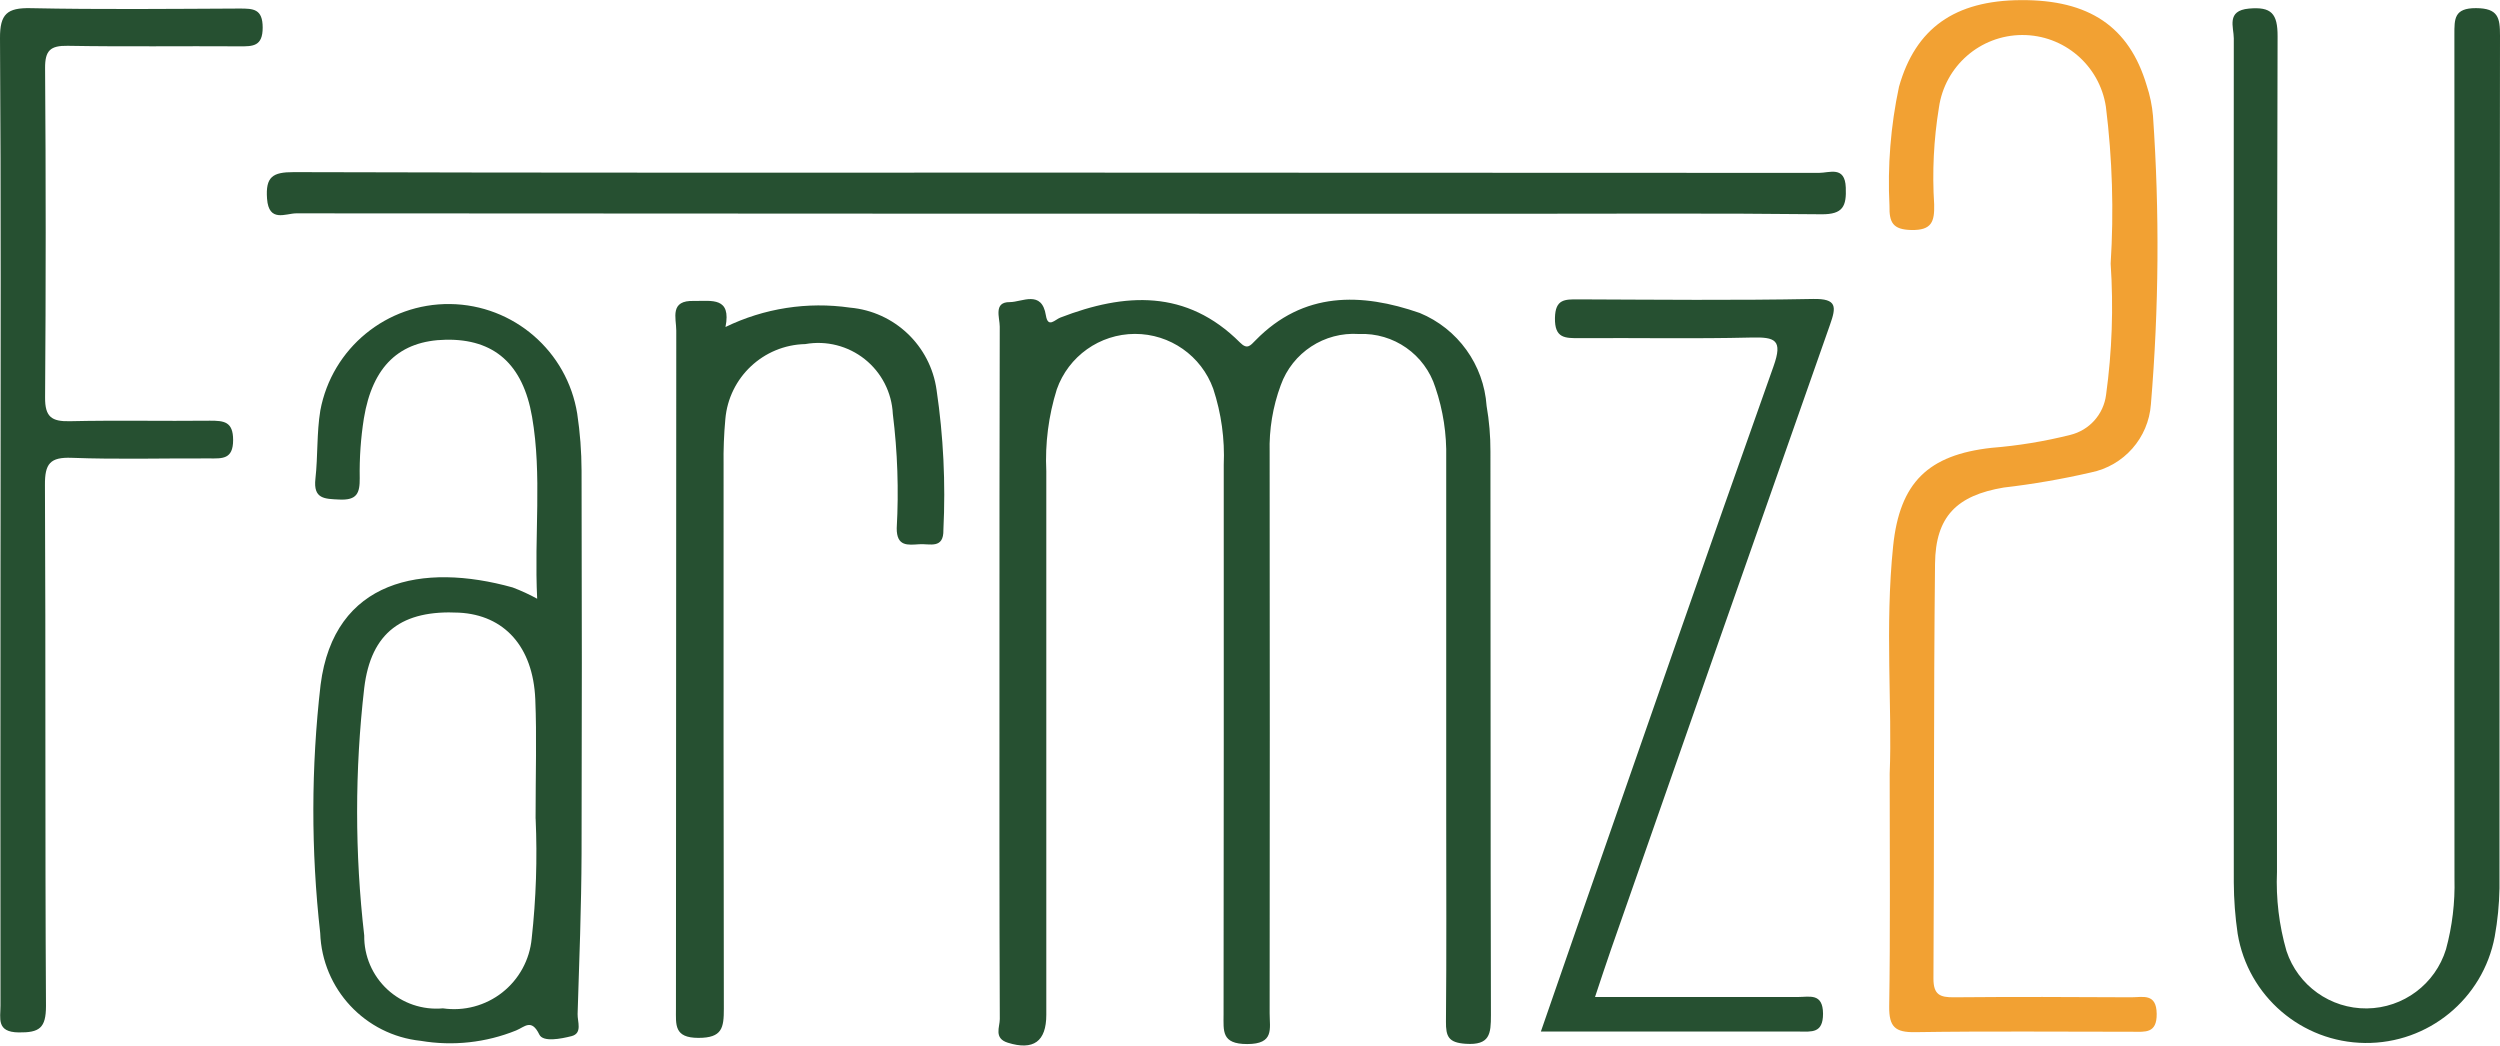
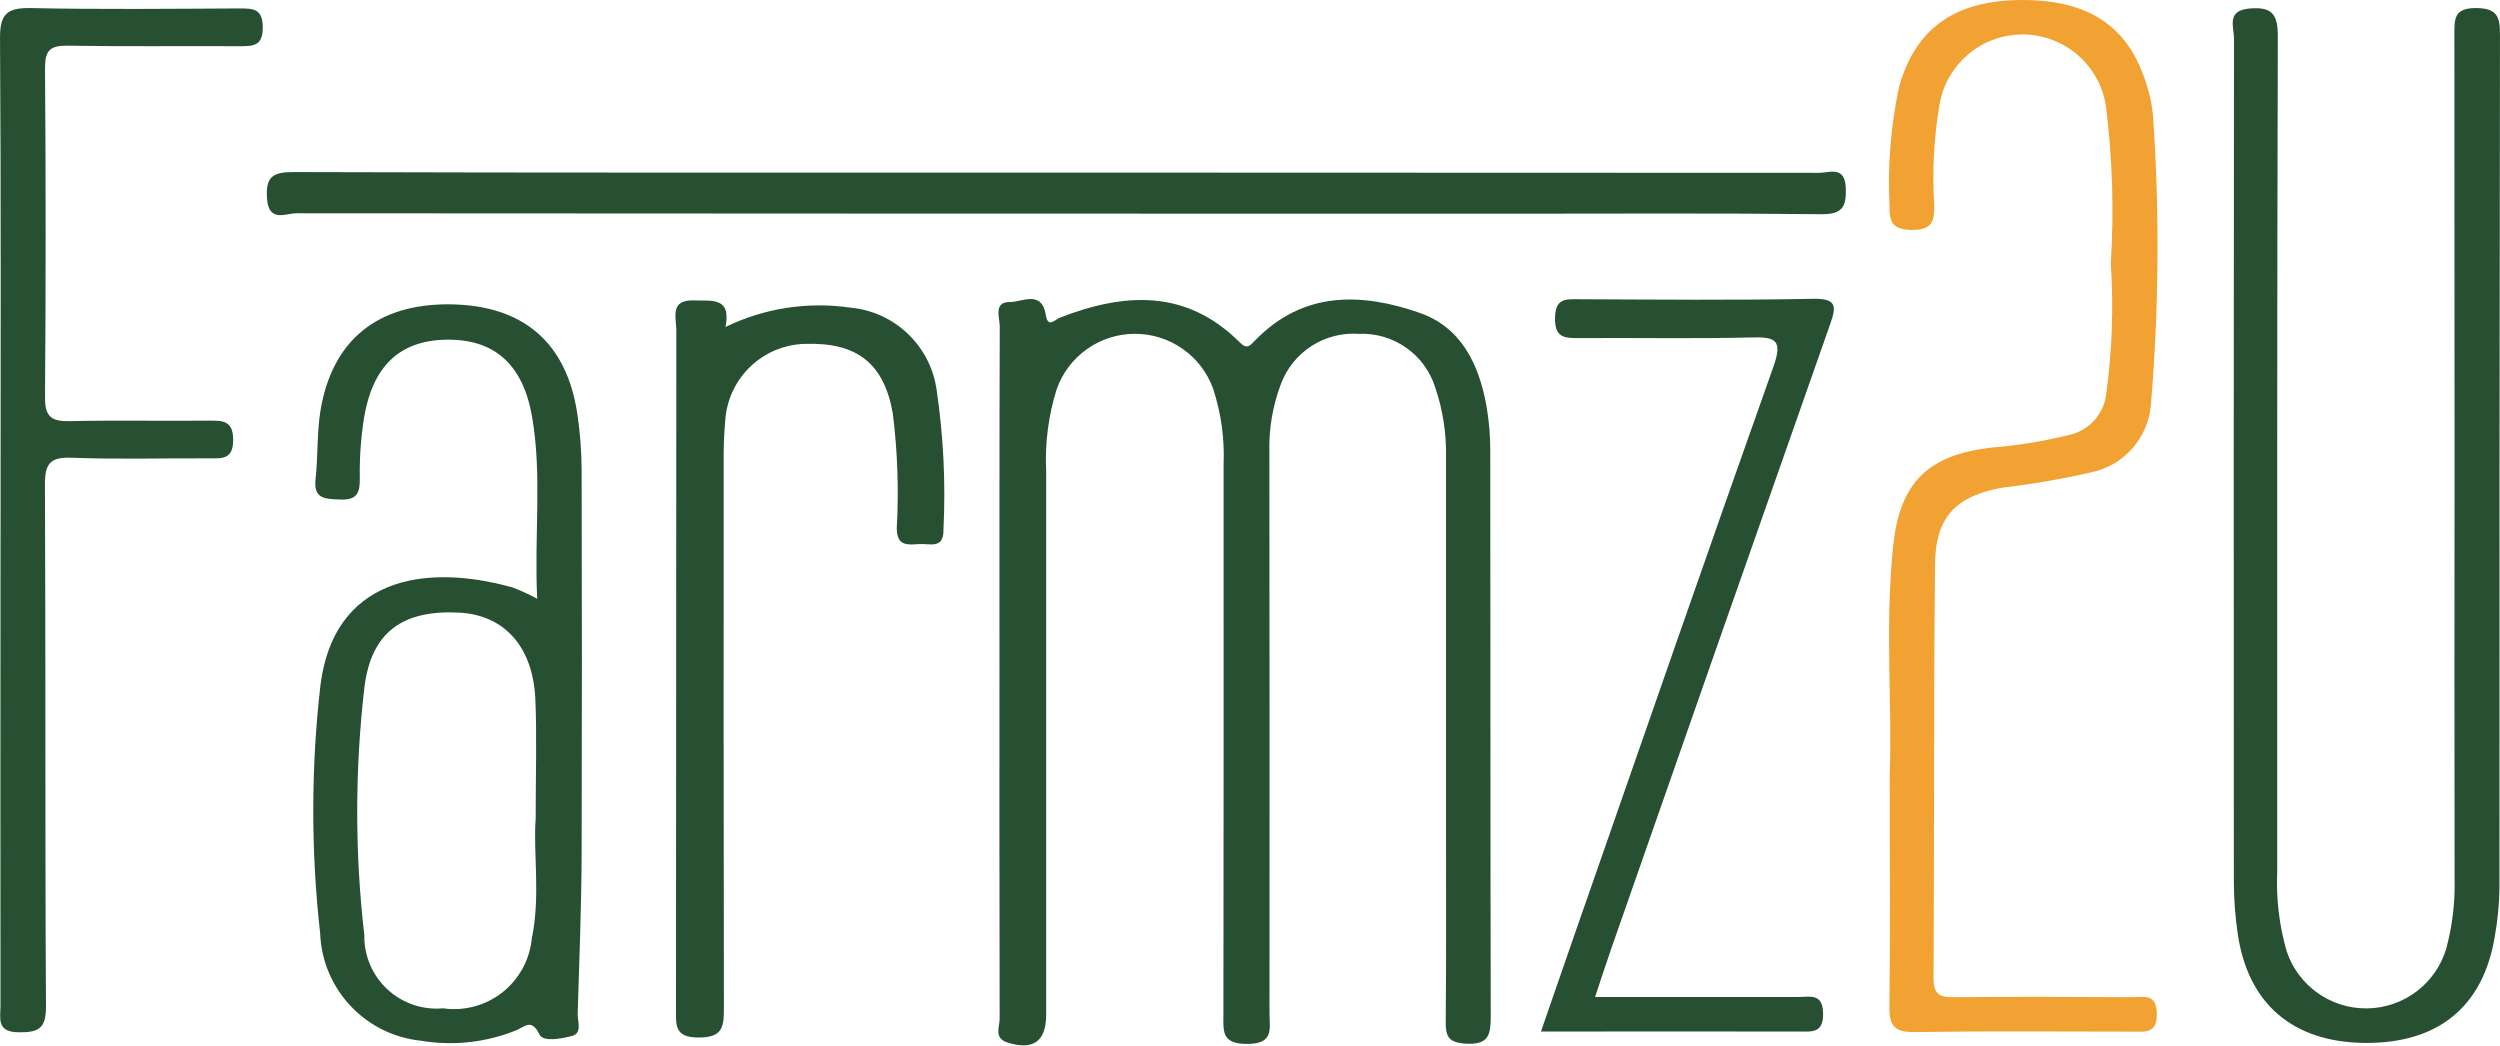
- <svg xmlns="http://www.w3.org/2000/svg" width="86.607" height="36.219" viewBox="0 0 86.607 36.219">
-   <g id="farmz2u-logo" transform="translate(-883.132 -46.121)">
-     <path id="Path_206" data-name="Path 206" d="M247.052,263.534c0-3.965,0-7.93.01-11.895,0-.31-.225-.855.348-.849.423,0,1.108-.435,1.251.462.073.451.316.143.5.074,2.236-.864,4.372-.99,6.226.866.249.25.352.11.536-.078,1.66-1.7,3.666-1.651,5.688-.948a3.762,3.762,0,0,1,2.317,3.22,9,9,0,0,1,.133,1.576c.009,6.509,0,13.018.017,19.528,0,.65-.034,1.05-.873.994-.6-.04-.689-.251-.685-.77.022-2.378.009-4.758.009-7.137q0-6.2,0-12.391a7.065,7.065,0,0,0-.374-2.434,2.654,2.654,0,0,0-2.65-1.857,2.685,2.685,0,0,0-2.708,1.772,6.218,6.218,0,0,0-.385,2.328q.01,9.715,0,19.428c0,.54.169,1.071-.778,1.07-.9,0-.818-.454-.818-1.034q.01-9.517.006-19.032a7.392,7.392,0,0,0-.363-2.632,2.877,2.877,0,0,0-5.421.018,8.186,8.186,0,0,0-.363,2.832v18.834c0,.929-.447,1.242-1.329.969-.5-.153-.281-.544-.282-.822C247.047,271.6,247.052,267.565,247.052,263.534Z" transform="translate(670.704 -194.203)" fill="#265031" fill-rule="evenodd" />
-     <path id="Path_207" data-name="Path 207" d="M460.111,218.143q0-7.483-.006-14.967c0-.541-.014-.92.751-.916s.83.33.829.954q-.022,14.769-.018,29.539a10.421,10.421,0,0,1-.165,1.673,4.522,4.522,0,0,1-8.905-.1,12.653,12.653,0,0,1-.134-1.776q-.012-14.621,0-29.242c0-.391-.271-.962.527-1.033.77-.068.994.165.99.967-.03,9.648-.018,19.3-.021,28.944a8.583,8.583,0,0,0,.33,2.739,2.9,2.9,0,0,0,5.525-.061,8.462,8.462,0,0,0,.294-2.449Q460.1,225.279,460.111,218.143Z" transform="translate(508.054 -155.857)" fill="#265031" fill-rule="evenodd" />
-     <path id="Path_208" data-name="Path 208" d="M140.733,261.762c-.107-2.22.175-4.273-.177-6.305-.318-1.835-1.321-2.7-2.985-2.67-1.6.03-2.542.909-2.841,2.724a11.907,11.907,0,0,0-.144,2.068c.006.528-.1.773-.7.745-.518-.024-.914-.016-.835-.72.088-.785.042-1.589.17-2.366a4.517,4.517,0,0,1,8.9.113,13.542,13.542,0,0,1,.15,1.97q.019,6.64,0,13.28c-.008,1.847-.078,3.7-.137,5.542-.009.267.176.671-.211.77-.366.092-.985.216-1.115-.055-.275-.567-.509-.262-.805-.142a6.1,6.1,0,0,1-3.3.36,3.891,3.891,0,0,1-3.486-3.734,37.978,37.978,0,0,1,.013-8.6c.466-3.654,3.539-4.242,6.654-3.373a6.728,6.728,0,0,1,.853.393Zm-.055,7.617c0-1.565.043-2.853-.01-4.137-.077-1.826-1.077-2.92-2.645-3-1.953-.1-3.048.669-3.281,2.61a37.422,37.422,0,0,0,0,8.575,2.5,2.5,0,0,0,2.726,2.523,2.7,2.7,0,0,0,3.075-2.417,26.985,26.985,0,0,0,.137-4.156Z" transform="translate(761.008 -194.897)" fill="#265031" fill-rule="evenodd" />
-     <path id="Path_209" data-name="Path 209" d="M395.249,227.714c.093-2.276-.171-5.087.12-7.888.229-2.2,1.211-3.155,3.407-3.4a16.566,16.566,0,0,0,2.73-.448,1.64,1.64,0,0,0,1.239-1.386,22.38,22.38,0,0,0,.159-4.547,29.183,29.183,0,0,0-.165-5.436,2.923,2.923,0,0,0-5.784.029,14.94,14.94,0,0,0-.165,3.357c.014.593-.08.9-.792.885-.647-.014-.766-.268-.756-.833a15.934,15.934,0,0,1,.33-4.131c.574-2.028,1.934-2.986,4.22-3,2.366-.016,3.754.921,4.359,2.952a4.612,4.612,0,0,1,.22,1.062,65.518,65.518,0,0,1-.073,9.991,2.6,2.6,0,0,1-2.081,2.359,27.593,27.593,0,0,1-3.019.522c-1.625.275-2.361,1-2.378,2.641-.052,4.791-.025,9.583-.055,14.374,0,.557.229.648.707.644,2.049-.018,4.1-.012,6.147,0,.4,0,.872-.152.88.573.008.688-.4.622-.838.621-2.512,0-5.023-.024-7.535.014-.688.01-.9-.184-.894-.884C395.273,233.268,395.249,230.756,395.249,227.714Z" transform="translate(553.347 -154.791)" fill="#f2a133" fill-rule="evenodd" />
-     <path id="Path_210" data-name="Path 210" d="M80.867,219.957c0-5.553.018-11.106-.019-16.658-.005-.841.25-1.056,1.061-1.039,2.412.05,4.825.024,7.239.013.477,0,.8.009.8.66s-.337.653-.807.649c-1.981-.013-3.967.017-5.949-.018-.605-.01-.787.165-.782.78q.042,5.7,0,11.4c-.006.676.226.839.856.825,1.619-.037,3.239,0,4.858-.018.485,0,.8.03.8.67,0,.676-.377.639-.83.637-1.586-.008-3.174.039-4.759-.021-.755-.029-.935.205-.93.941.03,6.015,0,12.031.036,18.048,0,.77-.23.926-.946.917-.781-.009-.629-.49-.63-.928q-.006-7.586,0-15.171Z" transform="translate(802.284 -155.856)" fill="#265031" fill-rule="evenodd" />
-     <path id="Path_211" data-name="Path 211" d="M152.654,229.516q13.185,0,26.37.009c.362,0,.9-.252.928.506.026.642-.089.935-.842.928-3.6-.04-7.2-.018-10.805-.018q-21.016,0-42.033-.014c-.364,0-.952.33-1.012-.509-.055-.757.193-.921.926-.919C135.008,229.526,143.831,229.516,152.654,229.516Z" transform="translate(767.123 -177.415)" fill="#265031" fill-rule="evenodd" />
-     <path id="Path_212" data-name="Path 212" d="M194.988,251.822a7.438,7.438,0,0,1,4.313-.671,3.324,3.324,0,0,1,3,2.855,24.786,24.786,0,0,1,.236,4.842c.015.682-.483.473-.835.5-.393.025-.787.089-.782-.556a22.1,22.1,0,0,0-.135-3.957,2.585,2.585,0,0,0-3.034-2.421,2.843,2.843,0,0,0-2.768,2.6,14.887,14.887,0,0,0-.061,1.584q-.006,9.42.009,18.842c0,.66-.055,1.01-.88,1.009-.847,0-.779-.451-.779-1q.008-11.751.011-23.5c0-.436-.245-1.065.625-1.029C194.515,250.925,195.195,250.778,194.988,251.822Z" transform="translate(713.277 -194.373)" fill="#265031" fill-rule="evenodd" />
-     <path id="Path_213" data-name="Path 213" d="M339.167,274.824h7.03c.4,0,.864-.149.869.578,0,.689-.393.62-.833.619-2.935,0-5.87,0-8.942,0,.435-1.254.829-2.4,1.228-3.543,2.27-6.5,4.524-13.012,6.831-19.5.33-.924.058-1.02-.77-1-1.981.049-3.962.007-5.946.022-.508,0-.868.01-.855-.7.012-.66.346-.645.812-.644,2.709.01,5.418.039,8.127-.014.847-.017.805.279.589.894q-3.807,10.819-7.588,21.646C339.538,273.7,339.369,274.222,339.167,274.824Z" transform="translate(599.221 -194.164)" fill="#265031" fill-rule="evenodd" />
+ <svg xmlns="http://www.w3.org/2000/svg" width="106.764" height="44.649" viewBox="0 0 106.764 44.649">
+   <defs>
+     <style>.a{fill:#265031;}.a,.b{fill-rule:evenodd;}.b{fill:#f2a133;}</style>
+   </defs>
+   <g transform="translate(-883.131 -46.124)">
+     <path class="a" d="M247.059,266.524c0-4.888-.006-9.775.012-14.664,0-.382-.277-1.054.429-1.047.522.005,1.365-.537,1.542.57.089.556.39.176.61.091,2.756-1.065,5.39-1.221,7.674,1.067.307.308.434.136.661-.1,2.046-2.1,4.519-2.034,7.012-1.168,1.781.618,2.536,2.2,2.856,3.969a11.089,11.089,0,0,1,.164,1.943c.011,8.024,0,16.048.02,24.073,0,.8-.042,1.294-1.077,1.225-.737-.05-.85-.309-.845-.948.027-2.932.012-5.865.012-8.8q0-7.637,0-15.275a8.71,8.71,0,0,0-.461-3,3.272,3.272,0,0,0-3.267-2.289,3.309,3.309,0,0,0-3.339,2.185,7.663,7.663,0,0,0-.477,2.87q.013,11.976.005,23.951c0,.666.209,1.32-.959,1.319-1.108,0-1.008-.559-1.008-1.275q.013-11.731.007-23.462a9.113,9.113,0,0,0-.447-3.245,3.547,3.547,0,0,0-6.682.023,10.091,10.091,0,0,0-.448,3.491q0,11.609,0,23.217c0,1.146-.551,1.532-1.639,1.195-.61-.188-.347-.67-.348-1.013C247.053,276.463,247.059,271.493,247.059,266.524Z" transform="translate(678.755 -191.79)" />
+     <path class="a" d="M461.9,221.838q0-9.226-.007-18.452c0-.668-.017-1.134.925-1.129s1.023.41,1.022,1.176q-.027,18.207-.022,36.414a12.839,12.839,0,0,1-.2,2.062c-.494,3-2.424,4.568-5.54,4.543-3.078-.025-5-1.664-5.438-4.663a15.6,15.6,0,0,1-.165-2.189q-.014-18.024.006-36.048c0-.482-.335-1.186.649-1.274.948-.084,1.226.207,1.223,1.192-.037,11.894-.023,23.788-.026,35.681a10.582,10.582,0,0,0,.4,3.376,3.575,3.575,0,0,0,6.811-.075,10.432,10.432,0,0,0,.363-3.02Q461.891,230.637,461.9,221.838Z" transform="translate(526.054 -155.789)" />
+     <path class="a" d="M142.538,264.138c-.132-2.737.216-5.268-.218-7.773-.392-2.262-1.631-3.331-3.68-3.292-1.97.037-3.133,1.121-3.5,3.358a14.679,14.679,0,0,0-.177,2.549c.007.651-.124.953-.859.919-.639-.03-1.127-.02-1.03-.888.108-.968.052-1.959.21-2.917.5-3.007,2.445-4.569,5.545-4.531s4.963,1.619,5.422,4.671a16.7,16.7,0,0,1,.185,2.429q.023,8.186,0,16.37c-.01,2.277-.1,4.555-.169,6.832-.011.329.216.827-.26.947-.452.113-1.214.266-1.375-.071-.336-.7-.627-.324-.992-.175a7.517,7.517,0,0,1-4.072.444,4.8,4.8,0,0,1-4.3-4.6,46.818,46.818,0,0,1,.016-10.6c.574-4.5,4.362-5.23,8.2-4.157A8.286,8.286,0,0,1,142.538,264.138Zm-.065,9.39c0-1.929.054-3.517-.013-5.1-.1-2.251-1.328-3.6-3.26-3.7-2.408-.121-3.757.824-4.044,3.218a46.131,46.131,0,0,0,0,10.571,3.082,3.082,0,0,0,3.36,3.11,3.333,3.333,0,0,0,3.791-2.979C142.686,276.843,142.364,275.005,142.473,273.529Z" transform="translate(763.534 -192.442)" />
+     <path class="b" d="M395.259,233.954c.115-2.805-.211-6.271.148-9.724.283-2.717,1.492-3.889,4.2-4.2a20.422,20.422,0,0,0,3.366-.553,2.021,2.021,0,0,0,1.528-1.708,27.587,27.587,0,0,0,.2-5.6,35.86,35.86,0,0,0-.205-6.7,3.6,3.6,0,0,0-7.13.035,18.414,18.414,0,0,0-.206,4.139c.018.731-.1,1.109-.976,1.091-.8-.017-.944-.33-.932-1.026a19.643,19.643,0,0,1,.409-5.092c.708-2.5,2.384-3.68,5.2-3.7,2.914-.02,4.627,1.135,5.374,3.639a5.691,5.691,0,0,1,.269,1.309,80.774,80.774,0,0,1-.089,12.316,3.207,3.207,0,0,1-2.565,2.908,34.01,34.01,0,0,1-3.722.644c-2,.339-2.911,1.227-2.932,3.256-.063,5.906-.031,11.814-.064,17.72,0,.687.283.8.872.793,2.526-.023,5.052-.014,7.578,0,.494,0,1.074-.188,1.086.706.01.849-.492.767-1.033.765-3.1,0-6.193-.029-9.288.017-.849.013-1.115-.227-1.1-1.09C395.288,240.8,395.259,237.7,395.259,233.954Z" transform="translate(568.573 -154.791)" />
+     <path class="a" d="M80.871,224.076c0-6.845.022-13.691-.023-20.536-.007-1.036.308-1.3,1.308-1.282,2.973.062,5.948.03,8.923.015.588,0,.989.012.99.813s-.415.8-1,.8c-2.444-.015-4.89.02-7.334-.022-.747-.013-.97.2-.965.961q.052,7.028,0,14.057c-.007.833.278,1.034,1.055,1.016,2-.045,3.993,0,5.989-.022.6-.006.989.037.99.826,0,.833-.465.787-1.024.785-1.956-.01-3.914.048-5.867-.026-.931-.036-1.151.253-1.147,1.16.037,7.415,0,14.832.045,22.247.006.949-.284,1.141-1.166,1.13-.963-.01-.776-.6-.777-1.144q-.007-9.351,0-18.7Z" transform="translate(802.284 -155.789)" />
+     <path class="a" d="M159.031,229.524q16.253,0,32.507.011c.446,0,1.1-.311,1.143.624.033.792-.11,1.153-1.039,1.143-4.44-.049-8.88-.022-13.32-.022q-25.907,0-51.815-.017c-.449,0-1.174.408-1.247-.628-.066-.933.237-1.136,1.141-1.133C137.279,229.536,148.155,229.524,159.031,229.524Z" transform="translate(769.274 -176.03)" />
+     <path class="a" d="M195.392,252.035a9.17,9.17,0,0,1,5.317-.827,4.1,4.1,0,0,1,3.7,3.519,30.549,30.549,0,0,1,.291,5.969c.018.841-.6.583-1.029.61-.485.031-.97.11-.965-.686a27.249,27.249,0,0,0-.167-4.878c-.371-2.132-1.509-3.057-3.74-2.985a3.5,3.5,0,0,0-3.412,3.2,18.352,18.352,0,0,0-.074,1.953q-.007,11.613.011,23.227c0,.813-.068,1.245-1.086,1.243-1.045,0-.96-.556-.96-1.238q.01-14.486.014-28.973c0-.537-.3-1.312.77-1.268C194.809,250.93,195.647,250.748,195.392,252.035Z" transform="translate(718.722 -191.948)" />
+     <path class="a" d="M339.607,280.455c2.971,0,5.818,0,8.666,0,.5,0,1.065-.183,1.072.712.006.85-.484.764-1.027.763-3.618-.006-7.236,0-11.023,0,.536-1.546,1.022-2.958,1.514-4.368,2.8-8.017,5.576-16.04,8.42-24.041.4-1.14.072-1.258-.949-1.232-2.442.06-4.887.009-7.33.027-.626,0-1.07.012-1.054-.865.015-.816.426-.8,1-.794,3.34.013,6.68.047,10.018-.018,1.044-.021.993.344.726,1.1q-4.693,13.336-9.354,26.684C340.062,279.066,339.854,279.714,339.607,280.455Z" transform="translate(611.643 -191.754)" />
  </g>
</svg>
